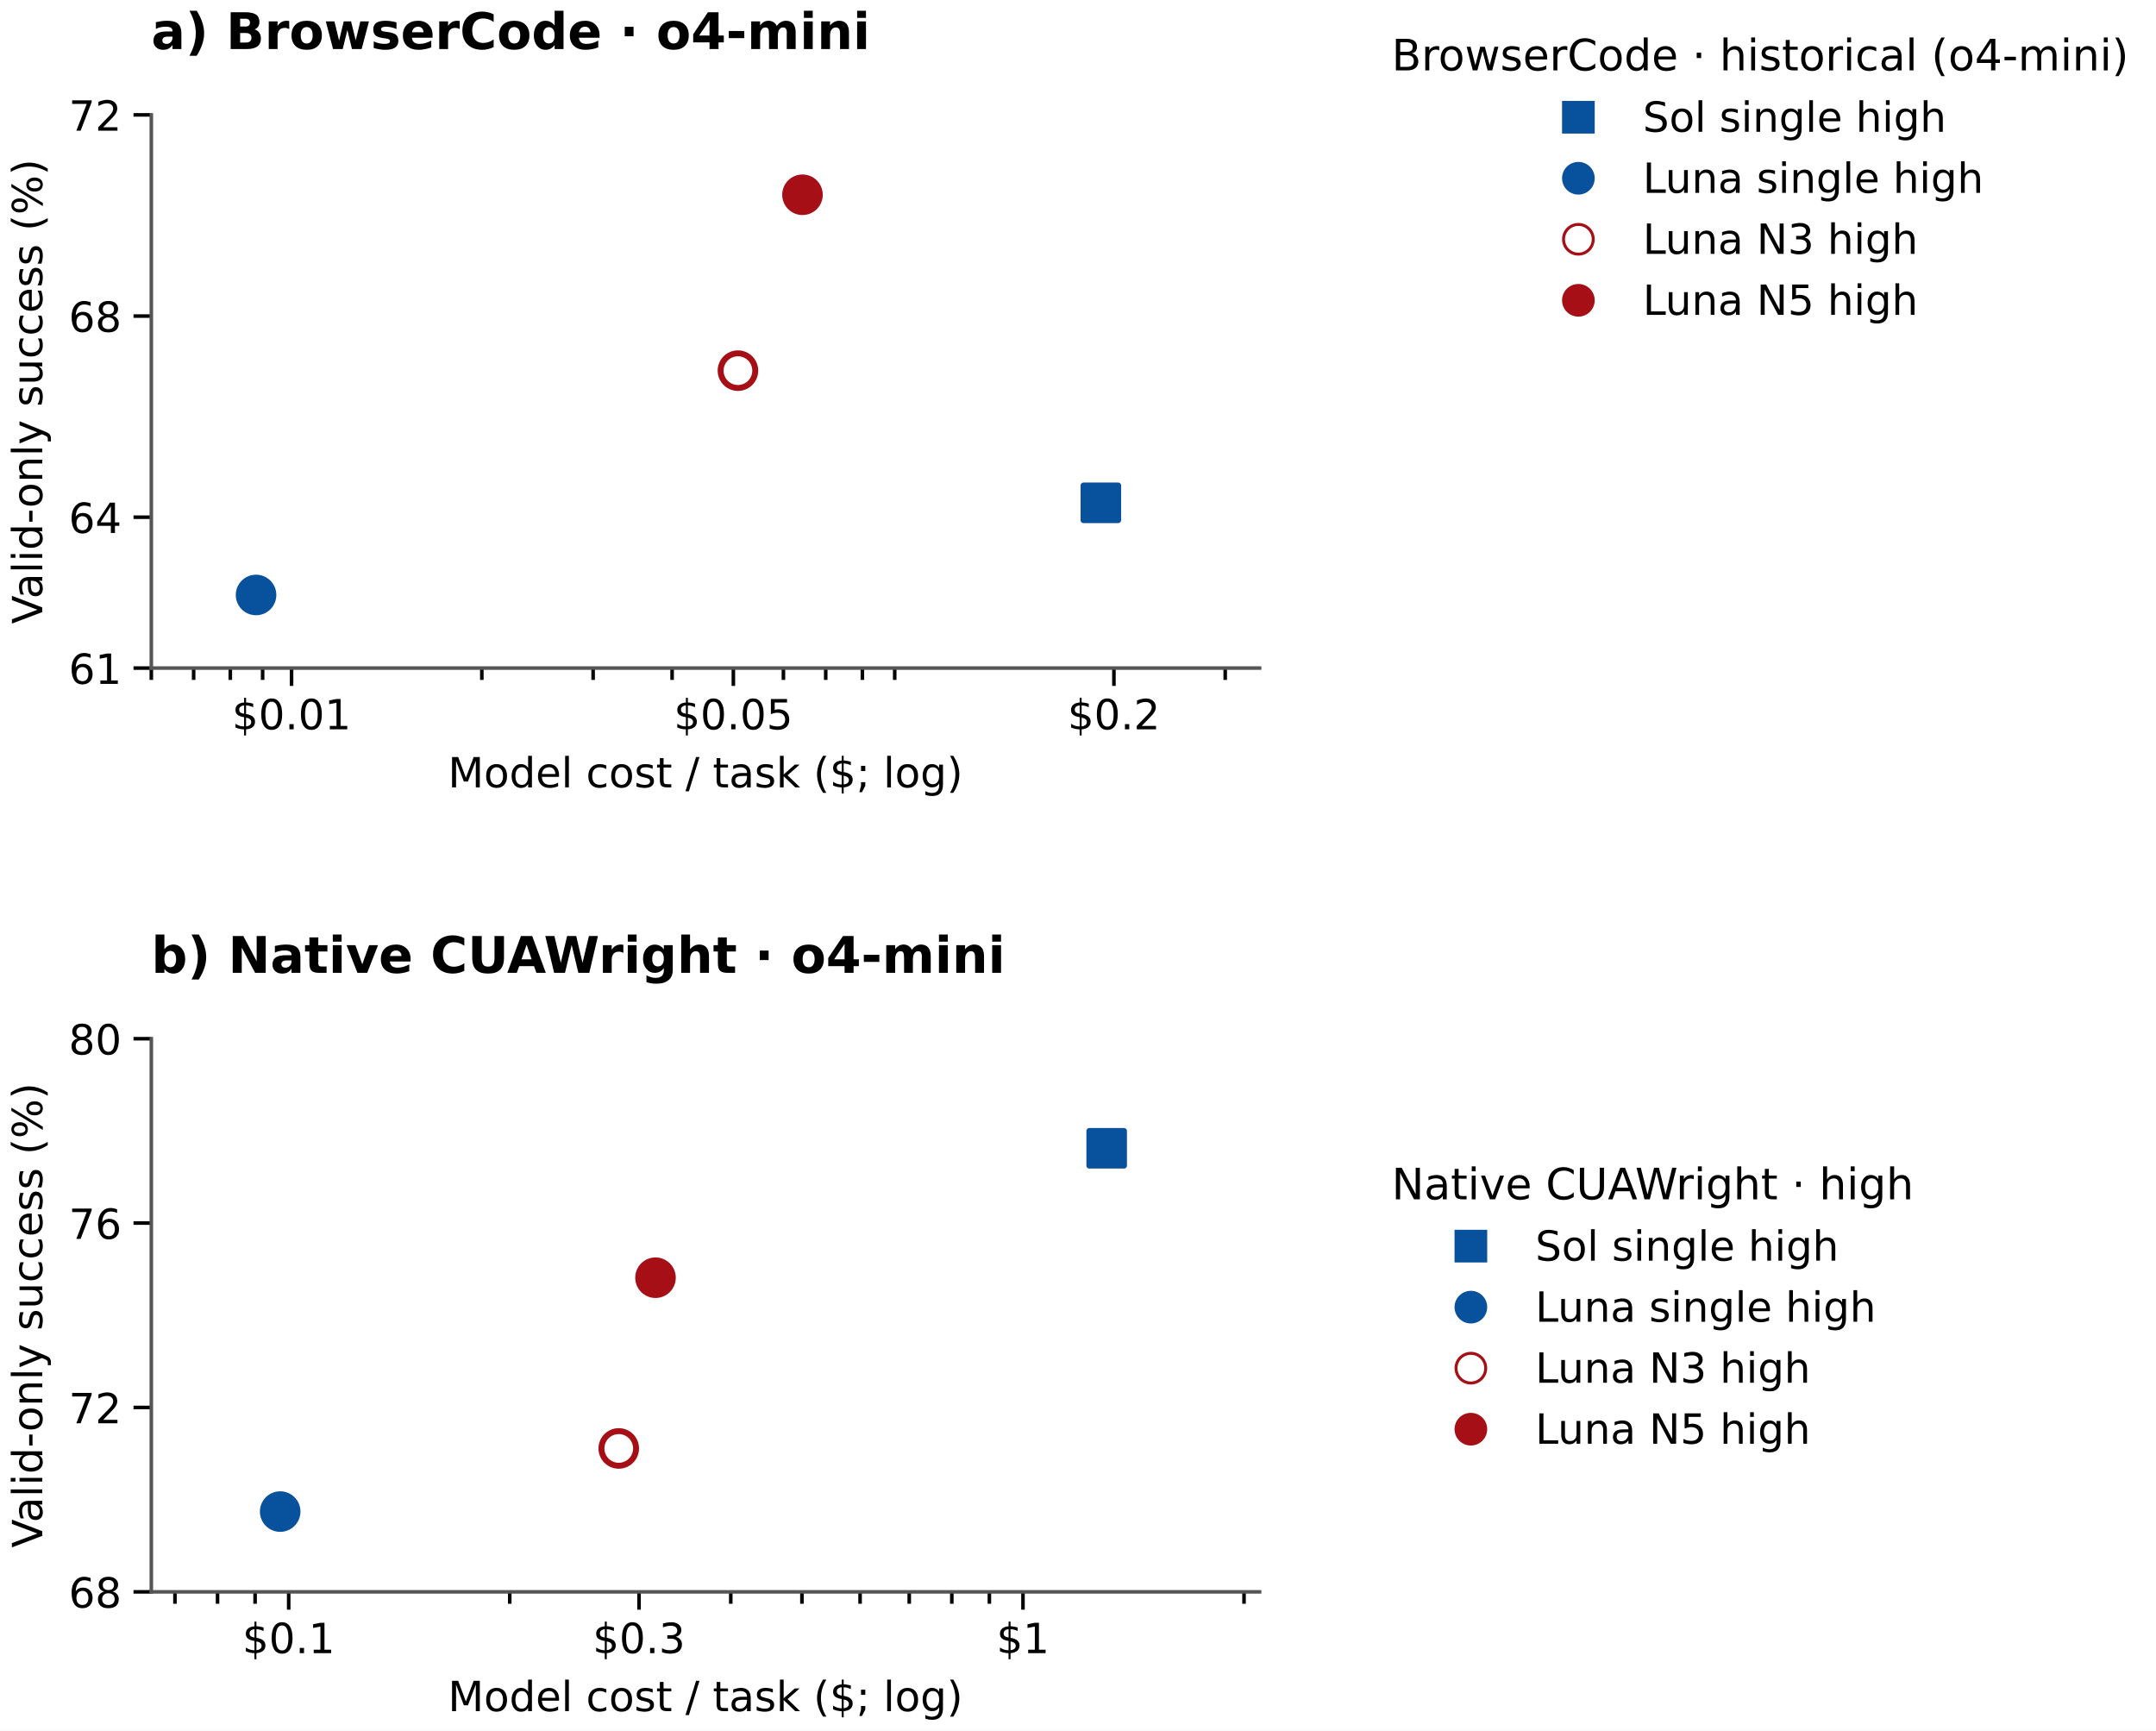
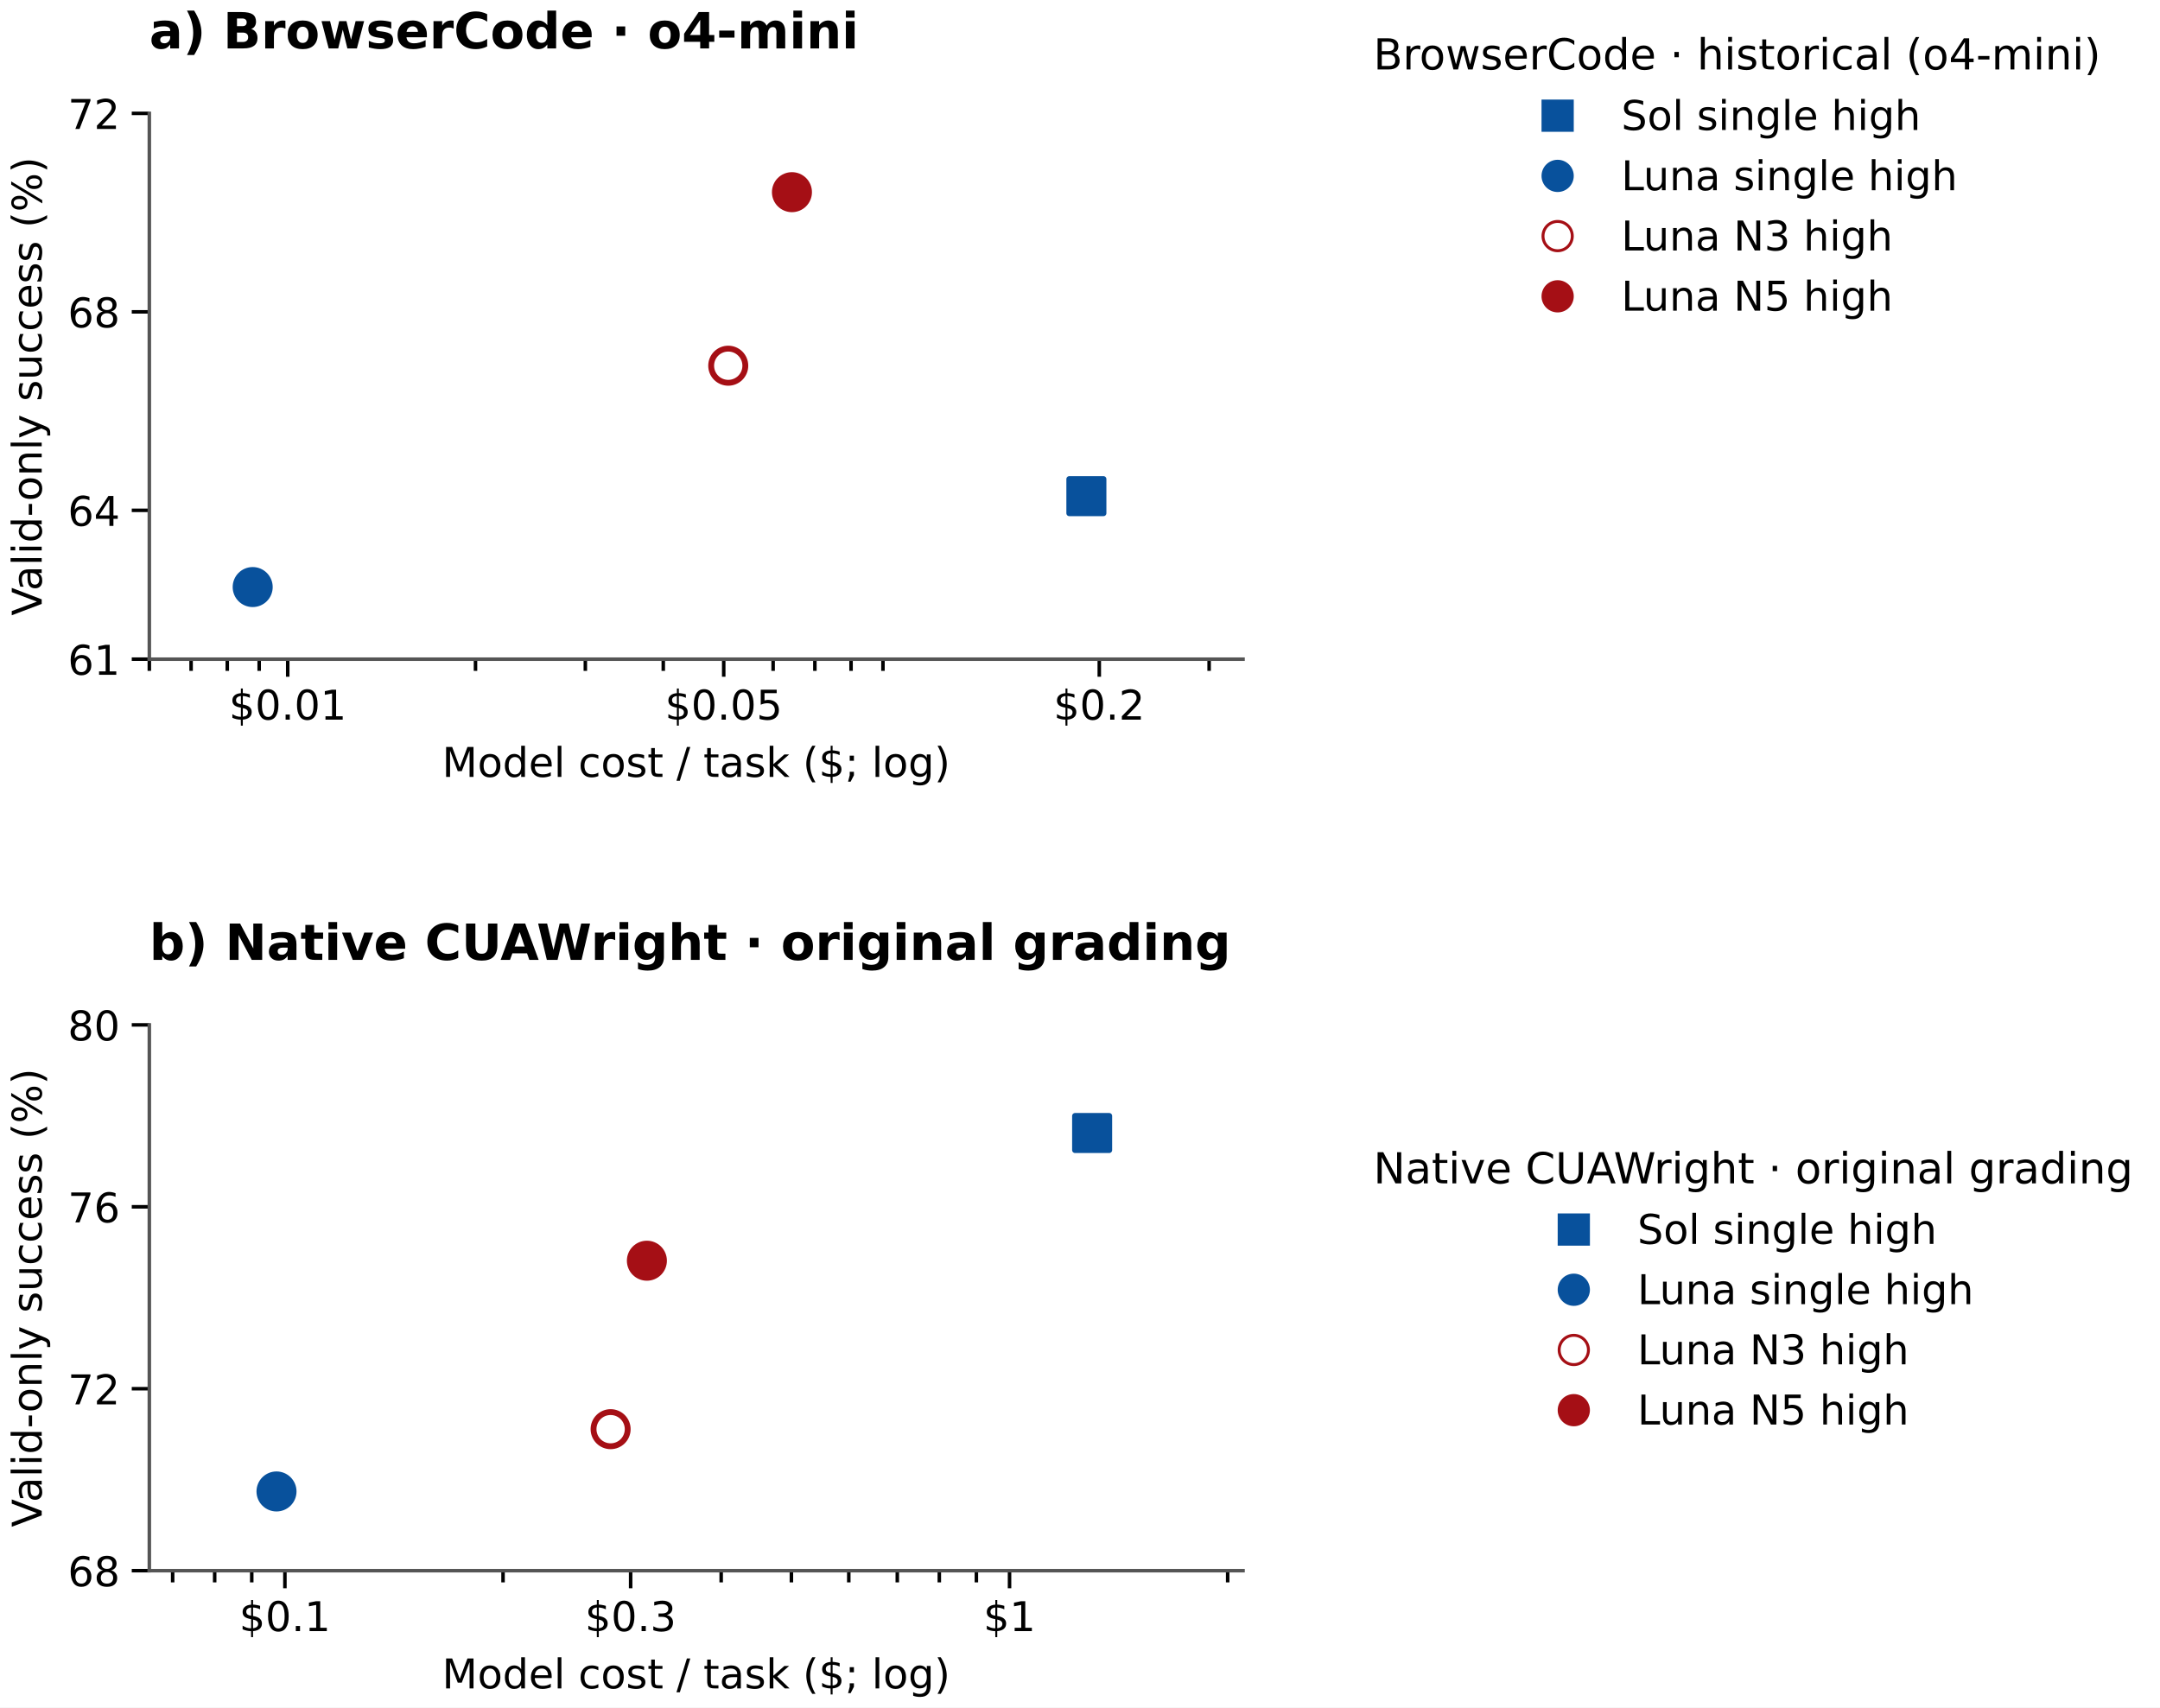
- <svg xmlns="http://www.w3.org/2000/svg" xmlns:xlink="http://www.w3.org/1999/xlink" width="363.059pt" height="291.384pt" viewBox="0 0 363.059 291.384" version="1.1">
+ <svg xmlns="http://www.w3.org/2000/svg" xmlns:xlink="http://www.w3.org/1999/xlink" width="368.575pt" height="291.384pt" viewBox="0 0 368.575 291.384" version="1.1">
  <defs>
    <style type="text/css">*{stroke-linejoin: round; stroke-linecap: butt}</style>
  </defs>
  <g id="figure_1">
    <g id="patch_1">
-       <path d="M 0 291.384 L 363.059 291.384 L 363.059 0 L 0 0 z " style="fill: #ffffff" />
+       <path d="M 0 291.384 L 368.575 291.384 L 368.575 0 L 0 0 z " style="fill: #ffffff" />
    </g>
    <g id="axes_1">
      <g id="patch_2">
        <path d="M 25.482 112.488 L 212.106 112.488 L 212.106 19.347 L 25.482 19.347 z " style="fill: #ffffff" />
      </g>
      <g id="matplotlib.axis_1">
        <g id="xtick_1">
          <g id="line2d_1">
            <defs>
-               <path id="mc573af1d86" d="M 0 0 L 0 3 " style="stroke: #000000; stroke-width: 0.6" />
+               <path id="mce3aba35b3" d="M 0 0 L 0 3 " style="stroke: #000000; stroke-width: 0.6" />
            </defs>
            <g>
-               <use xlink:href="#mc573af1d86" x="49.096" y="112.488" style="stroke: #000000; stroke-width: 0.6" />
+               <use xlink:href="#mce3aba35b3" x="49.096" y="112.488" style="stroke: #000000; stroke-width: 0.6" />
            </g>
          </g>
          <g id="text_1">
            <text style="font: 7px 'DejaVu Sans'; text-anchor: middle" x="49.096" y="122.807" transform="rotate(-0 49.09574 122.8072)">$0.01</text>
          </g>
        </g>
        <g id="xtick_2">
          <g id="line2d_2">
            <g>
-               <use xlink:href="#mc573af1d86" x="123.494" y="112.488" style="stroke: #000000; stroke-width: 0.6" />
+               <use xlink:href="#mce3aba35b3" x="123.494" y="112.488" style="stroke: #000000; stroke-width: 0.6" />
            </g>
          </g>
          <g id="text_2">
            <text style="font: 7px 'DejaVu Sans'; text-anchor: middle" x="123.494" y="122.807" transform="rotate(-0 123.494 122.8072)">$0.05</text>
          </g>
        </g>
        <g id="xtick_3">
          <g id="line2d_3">
            <g>
-               <use xlink:href="#mc573af1d86" x="187.577" y="112.488" style="stroke: #000000; stroke-width: 0.6" />
+               <use xlink:href="#mce3aba35b3" x="187.577" y="112.488" style="stroke: #000000; stroke-width: 0.6" />
            </g>
          </g>
          <g id="text_3">
            <text style="font: 7px 'DejaVu Sans'; text-anchor: middle" x="187.577" y="122.807" transform="rotate(-0 187.5772 122.8072)">$0.2</text>
          </g>
        </g>
        <g id="xtick_4">
          <g id="line2d_4">
            <defs>
-               <path id="mdf19e895f5" d="M 0 0 L 0 2 " style="stroke: #000000; stroke-width: 0.6" />
+               <path id="m99ba99db3d" d="M 0 0 L 0 2 " style="stroke: #000000; stroke-width: 0.6" />
            </defs>
            <g>
-               <use xlink:href="#mdf19e895f5" x="25.482" y="112.488" style="stroke: #000000; stroke-width: 0.6" />
+               <use xlink:href="#m99ba99db3d" x="25.482" y="112.488" style="stroke: #000000; stroke-width: 0.6" />
            </g>
          </g>
        </g>
        <g id="xtick_5">
          <g id="line2d_5">
            <g>
-               <use xlink:href="#mdf19e895f5" x="32.608" y="112.488" style="stroke: #000000; stroke-width: 0.6" />
+               <use xlink:href="#m99ba99db3d" x="32.608" y="112.488" style="stroke: #000000; stroke-width: 0.6" />
            </g>
          </g>
        </g>
        <g id="xtick_6">
          <g id="line2d_6">
            <g>
-               <use xlink:href="#mdf19e895f5" x="38.781" y="112.488" style="stroke: #000000; stroke-width: 0.6" />
+               <use xlink:href="#m99ba99db3d" x="38.781" y="112.488" style="stroke: #000000; stroke-width: 0.6" />
            </g>
          </g>
        </g>
        <g id="xtick_7">
          <g id="line2d_7">
            <g>
-               <use xlink:href="#mdf19e895f5" x="44.225" y="112.488" style="stroke: #000000; stroke-width: 0.6" />
+               <use xlink:href="#m99ba99db3d" x="44.225" y="112.488" style="stroke: #000000; stroke-width: 0.6" />
            </g>
          </g>
        </g>
        <g id="xtick_8">
          <g id="line2d_8">
            <g>
-               <use xlink:href="#mdf19e895f5" x="81.137" y="112.488" style="stroke: #000000; stroke-width: 0.6" />
+               <use xlink:href="#m99ba99db3d" x="81.137" y="112.488" style="stroke: #000000; stroke-width: 0.6" />
            </g>
          </g>
        </g>
        <g id="xtick_9">
          <g id="line2d_9">
            <g>
-               <use xlink:href="#mdf19e895f5" x="99.88" y="112.488" style="stroke: #000000; stroke-width: 0.6" />
+               <use xlink:href="#m99ba99db3d" x="99.88" y="112.488" style="stroke: #000000; stroke-width: 0.6" />
            </g>
          </g>
        </g>
        <g id="xtick_10">
          <g id="line2d_10">
            <g>
-               <use xlink:href="#mdf19e895f5" x="113.179" y="112.488" style="stroke: #000000; stroke-width: 0.6" />
+               <use xlink:href="#m99ba99db3d" x="113.179" y="112.488" style="stroke: #000000; stroke-width: 0.6" />
            </g>
          </g>
        </g>
        <g id="xtick_11">
          <g id="line2d_11">
            <g>
-               <use xlink:href="#mdf19e895f5" x="131.922" y="112.488" style="stroke: #000000; stroke-width: 0.6" />
+               <use xlink:href="#m99ba99db3d" x="131.922" y="112.488" style="stroke: #000000; stroke-width: 0.6" />
            </g>
          </g>
        </g>
        <g id="xtick_12">
          <g id="line2d_12">
            <g>
-               <use xlink:href="#mdf19e895f5" x="139.048" y="112.488" style="stroke: #000000; stroke-width: 0.6" />
+               <use xlink:href="#m99ba99db3d" x="139.048" y="112.488" style="stroke: #000000; stroke-width: 0.6" />
            </g>
          </g>
        </g>
        <g id="xtick_13">
          <g id="line2d_13">
            <g>
-               <use xlink:href="#mdf19e895f5" x="145.221" y="112.488" style="stroke: #000000; stroke-width: 0.6" />
+               <use xlink:href="#m99ba99db3d" x="145.221" y="112.488" style="stroke: #000000; stroke-width: 0.6" />
            </g>
          </g>
        </g>
        <g id="xtick_14">
          <g id="line2d_14">
            <g>
-               <use xlink:href="#mdf19e895f5" x="150.665" y="112.488" style="stroke: #000000; stroke-width: 0.6" />
+               <use xlink:href="#m99ba99db3d" x="150.665" y="112.488" style="stroke: #000000; stroke-width: 0.6" />
            </g>
          </g>
        </g>
        <g id="xtick_15">
          <g id="line2d_15">
            <g>
-               <use xlink:href="#mdf19e895f5" x="206.32" y="112.488" style="stroke: #000000; stroke-width: 0.6" />
+               <use xlink:href="#m99ba99db3d" x="206.32" y="112.488" style="stroke: #000000; stroke-width: 0.6" />
            </g>
          </g>
        </g>
        <g id="text_4">
          <text style="font: 7px 'DejaVu Sans'; text-anchor: middle" x="118.794" y="132.582" transform="rotate(-0 118.7942 132.5818)">Model cost / task ($; log)</text>
        </g>
      </g>
      <g id="matplotlib.axis_2">
        <g id="ytick_1">
          <g id="line2d_16">
            <defs>
-               <path id="m86d7aebe67" d="M 0 0 L -3 0 " style="stroke: #000000; stroke-width: 0.6" />
+               <path id="mbc632f5610" d="M 0 0 L -3 0 " style="stroke: #000000; stroke-width: 0.6" />
            </defs>
            <g>
-               <use xlink:href="#m86d7aebe67" x="25.482" y="112.488" style="stroke: #000000; stroke-width: 0.6" />
+               <use xlink:href="#mbc632f5610" x="25.482" y="112.488" style="stroke: #000000; stroke-width: 0.6" />
            </g>
          </g>
          <g id="text_5">
            <text style="font: 7px 'DejaVu Sans'; text-anchor: end" x="20.482" y="115.148" transform="rotate(-0 20.48219 115.1477)">61</text>
          </g>
        </g>
        <g id="ytick_2">
          <g id="line2d_17">
            <g>
-               <use xlink:href="#m86d7aebe67" x="25.482" y="87.086" style="stroke: #000000; stroke-width: 0.6" />
+               <use xlink:href="#mbc632f5610" x="25.482" y="87.086" style="stroke: #000000; stroke-width: 0.6" />
            </g>
          </g>
          <g id="text_6">
            <text style="font: 7px 'DejaVu Sans'; text-anchor: end" x="20.482" y="89.745" transform="rotate(-0 20.48219 89.74545)">64</text>
          </g>
        </g>
        <g id="ytick_3">
          <g id="line2d_18">
            <g>
-               <use xlink:href="#m86d7aebe67" x="25.482" y="53.216" style="stroke: #000000; stroke-width: 0.6" />
+               <use xlink:href="#mbc632f5610" x="25.482" y="53.216" style="stroke: #000000; stroke-width: 0.6" />
            </g>
          </g>
          <g id="text_7">
            <text style="font: 7px 'DejaVu Sans'; text-anchor: end" x="20.482" y="55.876" transform="rotate(-0 20.48219 55.87579)">68</text>
          </g>
        </g>
        <g id="ytick_4">
          <g id="line2d_19">
            <g>
-               <use xlink:href="#m86d7aebe67" x="25.482" y="19.347" style="stroke: #000000; stroke-width: 0.6" />
+               <use xlink:href="#mbc632f5610" x="25.482" y="19.347" style="stroke: #000000; stroke-width: 0.6" />
            </g>
          </g>
          <g id="text_8">
            <text style="font: 7px 'DejaVu Sans'; text-anchor: end" x="20.482" y="22.006" transform="rotate(-0 20.48219 22.00613)">72</text>
          </g>
        </g>
        <g id="text_9">
          <text style="font: 7px 'DejaVu Sans'; text-anchor: middle" x="7.119" y="65.917" transform="rotate(-90 7.118906 65.91746)">Valid-only success (%)</text>
        </g>
      </g>
      <g id="patch_3">
        <path d="M 25.482 112.488 L 25.482 19.347 " style="fill: none; stroke: #555555; stroke-width: 0.6; stroke-linejoin: miter; stroke-linecap: square" />
      </g>
      <g id="patch_4">
        <path d="M 25.482 112.488 L 212.106 112.488 " style="fill: none; stroke: #555555; stroke-width: 0.6; stroke-linejoin: miter; stroke-linecap: square" />
      </g>
      <g id="PathCollection_1">
        <defs>
-           <path id="m922bb3b18a" d="M -2.915 2.915 L 2.915 2.915 L 2.915 -2.915 L -2.915 -2.915 z " style="stroke: #08519c" />
-         </defs>
-         <g clip-path="url(#p5f9863353d)">
-           <use xlink:href="#m922bb3b18a" x="185.376" y="84.667" style="fill: #08519c; stroke: #08519c" />
+           <path id="m67a14afeba" d="M -2.915 2.915 L 2.915 2.915 L 2.915 -2.915 L -2.915 -2.915 z " style="stroke: #08519c" />
+         </defs>
+         <g clip-path="url(#p25ba0d1d39)">
+           <use xlink:href="#m67a14afeba" x="185.376" y="84.667" style="fill: #08519c; stroke: #08519c" />
        </g>
      </g>
      <g id="PathCollection_2">
        <defs>
-           <path id="m4a6f2922fc" d="M 0 2.915 C 0.773 2.915 1.515 2.608 2.062 2.062 C 2.608 1.515 2.915 0.773 2.915 0 C 2.915 -0.773 2.608 -1.515 2.062 -2.062 C 1.515 -2.608 0.773 -2.915 0 -2.915 C -0.773 -2.915 -1.515 -2.608 -2.062 -2.062 C -2.608 -1.515 -2.915 -0.773 -2.915 0 C -2.915 0.773 -2.608 1.515 -2.062 2.062 C -1.515 2.608 -0.773 2.915 0 2.915 z " style="stroke: #08519c" />
-         </defs>
-         <g clip-path="url(#p5f9863353d)">
-           <use xlink:href="#m4a6f2922fc" x="43.118" y="100.181" style="fill: #08519c; stroke: #08519c" />
+           <path id="mfe07bf1ea6" d="M 0 2.915 C 0.773 2.915 1.515 2.608 2.062 2.062 C 2.608 1.515 2.915 0.773 2.915 0 C 2.915 -0.773 2.608 -1.515 2.062 -2.062 C 1.515 -2.608 0.773 -2.915 0 -2.915 C -0.773 -2.915 -1.515 -2.608 -2.062 -2.062 C -2.608 -1.515 -2.915 -0.773 -2.915 0 C -2.915 0.773 -2.608 1.515 -2.062 2.062 C -1.515 2.608 -0.773 2.915 0 2.915 z " style="stroke: #08519c" />
+         </defs>
+         <g clip-path="url(#p25ba0d1d39)">
+           <use xlink:href="#mfe07bf1ea6" x="43.118" y="100.181" style="fill: #08519c; stroke: #08519c" />
        </g>
      </g>
      <g id="PathCollection_3">
        <defs>
-           <path id="m237a0de0ff" d="M 0 2.915 C 0.773 2.915 1.515 2.608 2.062 2.062 C 2.608 1.515 2.915 0.773 2.915 0 C 2.915 -0.773 2.608 -1.515 2.062 -2.062 C 1.515 -2.608 0.773 -2.915 0 -2.915 C -0.773 -2.915 -1.515 -2.608 -2.062 -2.062 C -2.608 -1.515 -2.915 -0.773 -2.915 0 C -2.915 0.773 -2.608 1.515 -2.062 2.062 C -1.515 2.608 -0.773 2.915 0 2.915 z " style="stroke: #a50f15" />
-         </defs>
-         <g clip-path="url(#p5f9863353d)">
-           <use xlink:href="#m237a0de0ff" x="124.265" y="62.408" style="fill: #ffffff; stroke: #a50f15" />
+           <path id="m4d9e71ac67" d="M 0 2.915 C 0.773 2.915 1.515 2.608 2.062 2.062 C 2.608 1.515 2.915 0.773 2.915 0 C 2.915 -0.773 2.608 -1.515 2.062 -2.062 C 1.515 -2.608 0.773 -2.915 0 -2.915 C -0.773 -2.915 -1.515 -2.608 -2.062 -2.062 C -2.608 -1.515 -2.915 -0.773 -2.915 0 C -2.915 0.773 -2.608 1.515 -2.062 2.062 C -1.515 2.608 -0.773 2.915 0 2.915 z " style="stroke: #a50f15" />
+         </defs>
+         <g clip-path="url(#p25ba0d1d39)">
+           <use xlink:href="#m4d9e71ac67" x="124.265" y="62.408" style="fill: #ffffff; stroke: #a50f15" />
        </g>
      </g>
      <g id="PathCollection_4">
        <defs>
-           <path id="maec9eb11bf" d="M 0 2.915 C 0.773 2.915 1.515 2.608 2.062 2.062 C 2.608 1.515 2.915 0.773 2.915 0 C 2.915 -0.773 2.608 -1.515 2.062 -2.062 C 1.515 -2.608 0.773 -2.915 0 -2.915 C -0.773 -2.915 -1.515 -2.608 -2.062 -2.062 C -2.608 -1.515 -2.915 -0.773 -2.915 0 C -2.915 0.773 -2.608 1.515 -2.062 2.062 C -1.515 2.608 -0.773 2.915 0 2.915 z " style="stroke: #a50f15" />
-         </defs>
-         <g clip-path="url(#p5f9863353d)">
-           <use xlink:href="#maec9eb11bf" x="135.135" y="32.793" style="fill: #a50f15; stroke: #a50f15" />
+           <path id="mb65f34507f" d="M 0 2.915 C 0.773 2.915 1.515 2.608 2.062 2.062 C 2.608 1.515 2.915 0.773 2.915 0 C 2.915 -0.773 2.608 -1.515 2.062 -2.062 C 1.515 -2.608 0.773 -2.915 0 -2.915 C -0.773 -2.915 -1.515 -2.608 -2.062 -2.062 C -2.608 -1.515 -2.915 -0.773 -2.915 0 C -2.915 0.773 -2.608 1.515 -2.062 2.062 C -1.515 2.608 -0.773 2.915 0 2.915 z " style="stroke: #a50f15" />
+         </defs>
+         <g clip-path="url(#p25ba0d1d39)">
+           <use xlink:href="#mb65f34507f" x="135.135" y="32.793" style="fill: #a50f15; stroke: #a50f15" />
        </g>
      </g>
    </g>
    <g id="axes_2">
      <g id="patch_5">
        <path d="M 25.482 268.035 L 212.106 268.035 L 212.106 174.893 L 25.482 174.893 z " style="fill: #ffffff" />
      </g>
      <g id="matplotlib.axis_3">
        <g id="xtick_16">
          <g id="line2d_20">
            <g>
-               <use xlink:href="#mc573af1d86" x="48.615" y="268.035" style="stroke: #000000; stroke-width: 0.6" />
+               <use xlink:href="#mce3aba35b3" x="48.615" y="268.035" style="stroke: #000000; stroke-width: 0.6" />
            </g>
          </g>
          <g id="text_10">
            <text style="font: 7px 'DejaVu Sans'; text-anchor: middle" x="48.615" y="278.354" transform="rotate(-0 48.61524 278.3536)">$0.1</text>
          </g>
        </g>
        <g id="xtick_17">
          <g id="line2d_21">
            <g>
-               <use xlink:href="#mc573af1d86" x="107.611" y="268.035" style="stroke: #000000; stroke-width: 0.6" />
+               <use xlink:href="#mce3aba35b3" x="107.611" y="268.035" style="stroke: #000000; stroke-width: 0.6" />
            </g>
          </g>
          <g id="text_11">
            <text style="font: 7px 'DejaVu Sans'; text-anchor: middle" x="107.611" y="278.354" transform="rotate(-0 107.6108 278.3536)">$0.3</text>
          </g>
        </g>
        <g id="xtick_18">
          <g id="line2d_22">
            <g>
-               <use xlink:href="#mc573af1d86" x="172.264" y="268.035" style="stroke: #000000; stroke-width: 0.6" />
+               <use xlink:href="#mce3aba35b3" x="172.264" y="268.035" style="stroke: #000000; stroke-width: 0.6" />
            </g>
          </g>
          <g id="text_12">
            <text style="font: 7px 'DejaVu Sans'; text-anchor: middle" x="172.264" y="278.354" transform="rotate(-0 172.2641 278.3536)">$1</text>
          </g>
        </g>
        <g id="xtick_19">
          <g id="line2d_23">
            <g>
-               <use xlink:href="#mdf19e895f5" x="29.462" y="268.035" style="stroke: #000000; stroke-width: 0.6" />
+               <use xlink:href="#m99ba99db3d" x="29.462" y="268.035" style="stroke: #000000; stroke-width: 0.6" />
            </g>
          </g>
        </g>
        <g id="xtick_20">
          <g id="line2d_24">
            <g>
-               <use xlink:href="#mdf19e895f5" x="36.632" y="268.035" style="stroke: #000000; stroke-width: 0.6" />
+               <use xlink:href="#m99ba99db3d" x="36.632" y="268.035" style="stroke: #000000; stroke-width: 0.6" />
            </g>
          </g>
        </g>
        <g id="xtick_21">
          <g id="line2d_25">
            <g>
-               <use xlink:href="#mdf19e895f5" x="42.957" y="268.035" style="stroke: #000000; stroke-width: 0.6" />
+               <use xlink:href="#m99ba99db3d" x="42.957" y="268.035" style="stroke: #000000; stroke-width: 0.6" />
            </g>
          </g>
        </g>
        <g id="xtick_22">
          <g id="line2d_26">
            <g>
-               <use xlink:href="#mdf19e895f5" x="85.837" y="268.035" style="stroke: #000000; stroke-width: 0.6" />
+               <use xlink:href="#m99ba99db3d" x="85.837" y="268.035" style="stroke: #000000; stroke-width: 0.6" />
            </g>
          </g>
        </g>
        <g id="xtick_23">
          <g id="line2d_27">
            <g>
-               <use xlink:href="#mdf19e895f5" x="123.059" y="268.035" style="stroke: #000000; stroke-width: 0.6" />
+               <use xlink:href="#m99ba99db3d" x="123.059" y="268.035" style="stroke: #000000; stroke-width: 0.6" />
            </g>
          </g>
        </g>
        <g id="xtick_24">
          <g id="line2d_28">
            <g>
-               <use xlink:href="#mdf19e895f5" x="135.042" y="268.035" style="stroke: #000000; stroke-width: 0.6" />
+               <use xlink:href="#m99ba99db3d" x="135.042" y="268.035" style="stroke: #000000; stroke-width: 0.6" />
            </g>
          </g>
        </g>
        <g id="xtick_25">
          <g id="line2d_29">
            <g>
-               <use xlink:href="#mdf19e895f5" x="144.833" y="268.035" style="stroke: #000000; stroke-width: 0.6" />
+               <use xlink:href="#m99ba99db3d" x="144.833" y="268.035" style="stroke: #000000; stroke-width: 0.6" />
            </g>
          </g>
        </g>
        <g id="xtick_26">
          <g id="line2d_30">
            <g>
-               <use xlink:href="#mdf19e895f5" x="153.111" y="268.035" style="stroke: #000000; stroke-width: 0.6" />
+               <use xlink:href="#m99ba99db3d" x="153.111" y="268.035" style="stroke: #000000; stroke-width: 0.6" />
            </g>
          </g>
        </g>
        <g id="xtick_27">
          <g id="line2d_31">
            <g>
-               <use xlink:href="#mdf19e895f5" x="160.281" y="268.035" style="stroke: #000000; stroke-width: 0.6" />
+               <use xlink:href="#m99ba99db3d" x="160.281" y="268.035" style="stroke: #000000; stroke-width: 0.6" />
            </g>
          </g>
        </g>
        <g id="xtick_28">
          <g id="line2d_32">
            <g>
-               <use xlink:href="#mdf19e895f5" x="166.606" y="268.035" style="stroke: #000000; stroke-width: 0.6" />
+               <use xlink:href="#m99ba99db3d" x="166.606" y="268.035" style="stroke: #000000; stroke-width: 0.6" />
            </g>
          </g>
        </g>
        <g id="xtick_29">
          <g id="line2d_33">
            <g>
-               <use xlink:href="#mdf19e895f5" x="209.486" y="268.035" style="stroke: #000000; stroke-width: 0.6" />
+               <use xlink:href="#m99ba99db3d" x="209.486" y="268.035" style="stroke: #000000; stroke-width: 0.6" />
            </g>
          </g>
        </g>
        <g id="text_13">
          <text style="font: 7px 'DejaVu Sans'; text-anchor: middle" x="118.794" y="288.128" transform="rotate(-0 118.7942 288.1283)">Model cost / task ($; log)</text>
        </g>
      </g>
      <g id="matplotlib.axis_4">
        <g id="ytick_5">
          <g id="line2d_34">
            <g>
-               <use xlink:href="#m86d7aebe67" x="25.482" y="268.035" style="stroke: #000000; stroke-width: 0.6" />
+               <use xlink:href="#mbc632f5610" x="25.482" y="268.035" style="stroke: #000000; stroke-width: 0.6" />
            </g>
          </g>
          <g id="text_14">
            <text style="font: 7px 'DejaVu Sans'; text-anchor: end" x="20.482" y="270.694" transform="rotate(-0 20.48219 270.6941)">68</text>
          </g>
        </g>
        <g id="ytick_6">
          <g id="line2d_35">
            <g>
-               <use xlink:href="#m86d7aebe67" x="25.482" y="236.987" style="stroke: #000000; stroke-width: 0.6" />
+               <use xlink:href="#mbc632f5610" x="25.482" y="236.987" style="stroke: #000000; stroke-width: 0.6" />
            </g>
          </g>
          <g id="text_15">
            <text style="font: 7px 'DejaVu Sans'; text-anchor: end" x="20.482" y="239.647" transform="rotate(-0 20.48219 239.6469)">72</text>
          </g>
        </g>
        <g id="ytick_7">
          <g id="line2d_36">
            <g>
-               <use xlink:href="#m86d7aebe67" x="25.482" y="205.94" style="stroke: #000000; stroke-width: 0.6" />
+               <use xlink:href="#mbc632f5610" x="25.482" y="205.94" style="stroke: #000000; stroke-width: 0.6" />
            </g>
          </g>
          <g id="text_16">
            <text style="font: 7px 'DejaVu Sans'; text-anchor: end" x="20.482" y="208.6" transform="rotate(-0 20.48219 208.5997)">76</text>
          </g>
        </g>
        <g id="ytick_8">
          <g id="line2d_37">
            <g>
-               <use xlink:href="#m86d7aebe67" x="25.482" y="174.893" style="stroke: #000000; stroke-width: 0.6" />
+               <use xlink:href="#mbc632f5610" x="25.482" y="174.893" style="stroke: #000000; stroke-width: 0.6" />
            </g>
          </g>
          <g id="text_17">
            <text style="font: 7px 'DejaVu Sans'; text-anchor: end" x="20.482" y="177.553" transform="rotate(-0 20.48219 177.5526)">80</text>
          </g>
        </g>
        <g id="text_18">
          <text style="font: 7px 'DejaVu Sans'; text-anchor: middle" x="7.119" y="221.464" transform="rotate(-90 7.118906 221.4639)">Valid-only success (%)</text>
        </g>
      </g>
      <g id="patch_6">
        <path d="M 25.482 268.035 L 25.482 174.893 " style="fill: none; stroke: #555555; stroke-width: 0.6; stroke-linejoin: miter; stroke-linecap: square" />
      </g>
      <g id="patch_7">
        <path d="M 25.482 268.035 L 212.106 268.035 " style="fill: none; stroke: #555555; stroke-width: 0.6; stroke-linejoin: miter; stroke-linecap: square" />
      </g>
      <g id="PathCollection_5">
-         <g clip-path="url(#p99278bd28a)">
-           <use xlink:href="#m922bb3b18a" x="186.358" y="193.348" style="fill: #08519c; stroke: #08519c" />
+         <g clip-path="url(#pe23b18d2bd)">
+           <use xlink:href="#m67a14afeba" x="186.358" y="193.348" style="fill: #08519c; stroke: #08519c" />
        </g>
      </g>
      <g id="PathCollection_6">
-         <g clip-path="url(#p99278bd28a)">
-           <use xlink:href="#m4a6f2922fc" x="47.181" y="254.516" style="fill: #08519c; stroke: #08519c" />
+         <g clip-path="url(#pe23b18d2bd)">
+           <use xlink:href="#mfe07bf1ea6" x="47.181" y="254.516" style="fill: #08519c; stroke: #08519c" />
        </g>
      </g>
      <g id="PathCollection_7">
-         <g clip-path="url(#p99278bd28a)">
-           <use xlink:href="#m237a0de0ff" x="104.194" y="243.887" style="fill: #ffffff; stroke: #a50f15" />
+         <g clip-path="url(#pe23b18d2bd)">
+           <use xlink:href="#m4d9e71ac67" x="104.194" y="243.887" style="fill: #ffffff; stroke: #a50f15" />
        </g>
      </g>
      <g id="PathCollection_8">
-         <g clip-path="url(#p99278bd28a)">
-           <use xlink:href="#maec9eb11bf" x="110.383" y="215.139" style="fill: #a50f15; stroke: #a50f15" />
+         <g clip-path="url(#pe23b18d2bd)">
+           <use xlink:href="#mb65f34507f" x="110.383" y="215.139" style="fill: #a50f15; stroke: #a50f15" />
        </g>
      </g>
    </g>
    <g id="text_19">
      <text style="font: 700 8.5px 'DejaVu Sans'; text-anchor: start" x="25.482" y="8.259" transform="rotate(-0 25.48219 8.258672)">a)  BrowserCode · o4-mini</text>
    </g>
    <g id="text_20">
-       <text style="font: 700 8.5px 'DejaVu Sans'; text-anchor: start" x="25.482" y="163.805" transform="rotate(-0 25.48219 163.8051)">b)  Native CUAWright · o4-mini</text>
+       <text style="font: 700 8.5px 'DejaVu Sans'; text-anchor: start" x="25.482" y="163.805" transform="rotate(-0 25.48219 163.8051)">b)  Native CUAWright · original grading</text>
    </g>
    <g id="legend_1">
      <g id="text_21">
        <text style="font: 7.3px 'DejaVu Sans'; text-anchor: start" x="234.346" y="11.854" transform="rotate(-0 234.3462 11.85353)">BrowserCode · historical (o4-mini)</text>
      </g>
      <g id="line2d_38">
        <defs>
-           <path id="m84392ae44f" d="M -2.5 2.5 L 2.5 2.5 L 2.5 -2.5 L -2.5 -2.5 z " style="stroke: #08519c; stroke-width: 0.5; stroke-linejoin: miter" />
-         </defs>
-         <g>
-           <use xlink:href="#m84392ae44f" x="265.791" y="19.741" style="fill: #08519c; stroke: #08519c; stroke-width: 0.5; stroke-linejoin: miter" />
+           <path id="m52b3723768" d="M -2.5 2.5 L 2.5 2.5 L 2.5 -2.5 L -2.5 -2.5 z " style="stroke: #08519c; stroke-width: 0.5; stroke-linejoin: miter" />
+         </defs>
+         <g>
+           <use xlink:href="#m52b3723768" x="265.791" y="19.741" style="fill: #08519c; stroke: #08519c; stroke-width: 0.5; stroke-linejoin: miter" />
        </g>
      </g>
      <g id="text_22">
        <text style="font: 7px 'DejaVu Sans'; text-anchor: start" x="276.641" y="22.191" transform="rotate(-0 276.6406 22.19061)">Sol single high</text>
      </g>
      <g id="line2d_39">
        <defs>
-           <path id="m35fb5dd307" d="M 0 2.5 C 0.663 2.5 1.299 2.237 1.768 1.768 C 2.237 1.299 2.5 0.663 2.5 0 C 2.5 -0.663 2.237 -1.299 1.768 -1.768 C 1.299 -2.237 0.663 -2.5 0 -2.5 C -0.663 -2.5 -1.299 -2.237 -1.768 -1.768 C -2.237 -1.299 -2.5 -0.663 -2.5 0 C -2.5 0.663 -2.237 1.299 -1.768 1.768 C -1.299 2.237 -0.663 2.5 0 2.5 z " style="stroke: #08519c; stroke-width: 0.5" />
-         </defs>
-         <g>
-           <use xlink:href="#m35fb5dd307" x="265.791" y="30.015" style="fill: #08519c; stroke: #08519c; stroke-width: 0.5" />
+           <path id="m0c63d69785" d="M 0 2.5 C 0.663 2.5 1.299 2.237 1.768 1.768 C 2.237 1.299 2.5 0.663 2.5 0 C 2.5 -0.663 2.237 -1.299 1.768 -1.768 C 1.299 -2.237 0.663 -2.5 0 -2.5 C -0.663 -2.5 -1.299 -2.237 -1.768 -1.768 C -2.237 -1.299 -2.5 -0.663 -2.5 0 C -2.5 0.663 -2.237 1.299 -1.768 1.768 C -1.299 2.237 -0.663 2.5 0 2.5 z " style="stroke: #08519c; stroke-width: 0.5" />
+         </defs>
+         <g>
+           <use xlink:href="#m0c63d69785" x="265.791" y="30.015" style="fill: #08519c; stroke: #08519c; stroke-width: 0.5" />
        </g>
      </g>
      <g id="text_23">
        <text style="font: 7px 'DejaVu Sans'; text-anchor: start" x="276.641" y="32.465" transform="rotate(-0 276.6406 32.4653)">Luna single high</text>
      </g>
      <g id="line2d_40">
        <defs>
-           <path id="m4a43e08ebe" d="M 0 2.5 C 0.663 2.5 1.299 2.237 1.768 1.768 C 2.237 1.299 2.5 0.663 2.5 0 C 2.5 -0.663 2.237 -1.299 1.768 -1.768 C 1.299 -2.237 0.663 -2.5 0 -2.5 C -0.663 -2.5 -1.299 -2.237 -1.768 -1.768 C -2.237 -1.299 -2.5 -0.663 -2.5 0 C -2.5 0.663 -2.237 1.299 -1.768 1.768 C -1.299 2.237 -0.663 2.5 0 2.5 z " style="stroke: #a50f15; stroke-width: 0.5" />
-         </defs>
-         <g>
-           <use xlink:href="#m4a43e08ebe" x="265.791" y="40.29" style="fill: #ffffff; stroke: #a50f15; stroke-width: 0.5" />
+           <path id="ma729bfd619" d="M 0 2.5 C 0.663 2.5 1.299 2.237 1.768 1.768 C 2.237 1.299 2.5 0.663 2.5 0 C 2.5 -0.663 2.237 -1.299 1.768 -1.768 C 1.299 -2.237 0.663 -2.5 0 -2.5 C -0.663 -2.5 -1.299 -2.237 -1.768 -1.768 C -2.237 -1.299 -2.5 -0.663 -2.5 0 C -2.5 0.663 -2.237 1.299 -1.768 1.768 C -1.299 2.237 -0.663 2.5 0 2.5 z " style="stroke: #a50f15; stroke-width: 0.5" />
+         </defs>
+         <g>
+           <use xlink:href="#ma729bfd619" x="265.791" y="40.29" style="fill: #ffffff; stroke: #a50f15; stroke-width: 0.5" />
        </g>
      </g>
      <g id="text_24">
        <text style="font: 7px 'DejaVu Sans'; text-anchor: start" x="276.641" y="42.74" transform="rotate(-0 276.6406 42.73998)">Luna N3 high</text>
      </g>
      <g id="line2d_41">
        <defs>
-           <path id="m7c0b03a78d" d="M 0 2.5 C 0.663 2.5 1.299 2.237 1.768 1.768 C 2.237 1.299 2.5 0.663 2.5 0 C 2.5 -0.663 2.237 -1.299 1.768 -1.768 C 1.299 -2.237 0.663 -2.5 0 -2.5 C -0.663 -2.5 -1.299 -2.237 -1.768 -1.768 C -2.237 -1.299 -2.5 -0.663 -2.5 0 C -2.5 0.663 -2.237 1.299 -1.768 1.768 C -1.299 2.237 -0.663 2.5 0 2.5 z " style="stroke: #a50f15; stroke-width: 0.5" />
-         </defs>
-         <g>
-           <use xlink:href="#m7c0b03a78d" x="265.791" y="50.565" style="fill: #a50f15; stroke: #a50f15; stroke-width: 0.5" />
+           <path id="md07214780a" d="M 0 2.5 C 0.663 2.5 1.299 2.237 1.768 1.768 C 2.237 1.299 2.5 0.663 2.5 0 C 2.5 -0.663 2.237 -1.299 1.768 -1.768 C 1.299 -2.237 0.663 -2.5 0 -2.5 C -0.663 -2.5 -1.299 -2.237 -1.768 -1.768 C -2.237 -1.299 -2.5 -0.663 -2.5 0 C -2.5 0.663 -2.237 1.299 -1.768 1.768 C -1.299 2.237 -0.663 2.5 0 2.5 z " style="stroke: #a50f15; stroke-width: 0.5" />
+         </defs>
+         <g>
+           <use xlink:href="#md07214780a" x="265.791" y="50.565" style="fill: #a50f15; stroke: #a50f15; stroke-width: 0.5" />
        </g>
      </g>
      <g id="text_25">
        <text style="font: 7px 'DejaVu Sans'; text-anchor: start" x="276.641" y="53.015" transform="rotate(-0 276.6406 53.01467)">Luna N5 high</text>
      </g>
    </g>
    <g id="legend_2">
      <g id="text_26">
-         <text style="font: 7.3px 'DejaVu Sans'; text-anchor: start" x="234.346" y="201.934" transform="rotate(-0 234.3462 201.9335)">Native CUAWright · high</text>
+         <text style="font: 7.3px 'DejaVu Sans'; text-anchor: start" x="234.346" y="201.934" transform="rotate(-0 234.3462 201.9335)">Native CUAWright · original grading</text>
      </g>
      <g id="line2d_42">
        <g>
-           <use xlink:href="#m84392ae44f" x="247.687" y="209.821" style="fill: #08519c; stroke: #08519c; stroke-width: 0.5; stroke-linejoin: miter" />
+           <use xlink:href="#m52b3723768" x="268.549" y="209.821" style="fill: #08519c; stroke: #08519c; stroke-width: 0.5; stroke-linejoin: miter" />
        </g>
      </g>
      <g id="text_27">
-         <text style="font: 7px 'DejaVu Sans'; text-anchor: start" x="258.537" y="212.271" transform="rotate(-0 258.5372 212.2706)">Sol single high</text>
+         <text style="font: 7px 'DejaVu Sans'; text-anchor: start" x="279.399" y="212.271" transform="rotate(-0 279.3986 212.2706)">Sol single high</text>
      </g>
      <g id="line2d_43">
        <g>
-           <use xlink:href="#m35fb5dd307" x="247.687" y="220.095" style="fill: #08519c; stroke: #08519c; stroke-width: 0.5" />
+           <use xlink:href="#m0c63d69785" x="268.549" y="220.095" style="fill: #08519c; stroke: #08519c; stroke-width: 0.5" />
        </g>
      </g>
      <g id="text_28">
-         <text style="font: 7px 'DejaVu Sans'; text-anchor: start" x="258.537" y="222.545" transform="rotate(-0 258.5372 222.5453)">Luna single high</text>
+         <text style="font: 7px 'DejaVu Sans'; text-anchor: start" x="279.399" y="222.545" transform="rotate(-0 279.3986 222.5453)">Luna single high</text>
      </g>
      <g id="line2d_44">
        <g>
-           <use xlink:href="#m4a43e08ebe" x="247.687" y="230.37" style="fill: #ffffff; stroke: #a50f15; stroke-width: 0.5" />
+           <use xlink:href="#ma729bfd619" x="268.549" y="230.37" style="fill: #ffffff; stroke: #a50f15; stroke-width: 0.5" />
        </g>
      </g>
      <g id="text_29">
-         <text style="font: 7px 'DejaVu Sans'; text-anchor: start" x="258.537" y="232.82" transform="rotate(-0 258.5372 232.82)">Luna N3 high</text>
+         <text style="font: 7px 'DejaVu Sans'; text-anchor: start" x="279.399" y="232.82" transform="rotate(-0 279.3986 232.82)">Luna N3 high</text>
      </g>
      <g id="line2d_45">
        <g>
-           <use xlink:href="#m7c0b03a78d" x="247.687" y="240.645" style="fill: #a50f15; stroke: #a50f15; stroke-width: 0.5" />
+           <use xlink:href="#md07214780a" x="268.549" y="240.645" style="fill: #a50f15; stroke: #a50f15; stroke-width: 0.5" />
        </g>
      </g>
      <g id="text_30">
-         <text style="font: 7px 'DejaVu Sans'; text-anchor: start" x="258.537" y="243.095" transform="rotate(-0 258.5372 243.0947)">Luna N5 high</text>
+         <text style="font: 7px 'DejaVu Sans'; text-anchor: start" x="279.399" y="243.095" transform="rotate(-0 279.3986 243.0947)">Luna N5 high</text>
      </g>
    </g>
  </g>
  <defs>
-     <clipPath id="p5f9863353d">
+     <clipPath id="p25ba0d1d39">
      <rect x="25.482" y="19.347" width="186.624" height="93.142" />
    </clipPath>
-     <clipPath id="p99278bd28a">
+     <clipPath id="pe23b18d2bd">
      <rect x="25.482" y="174.893" width="186.624" height="93.142" />
    </clipPath>
  </defs>
</svg>
